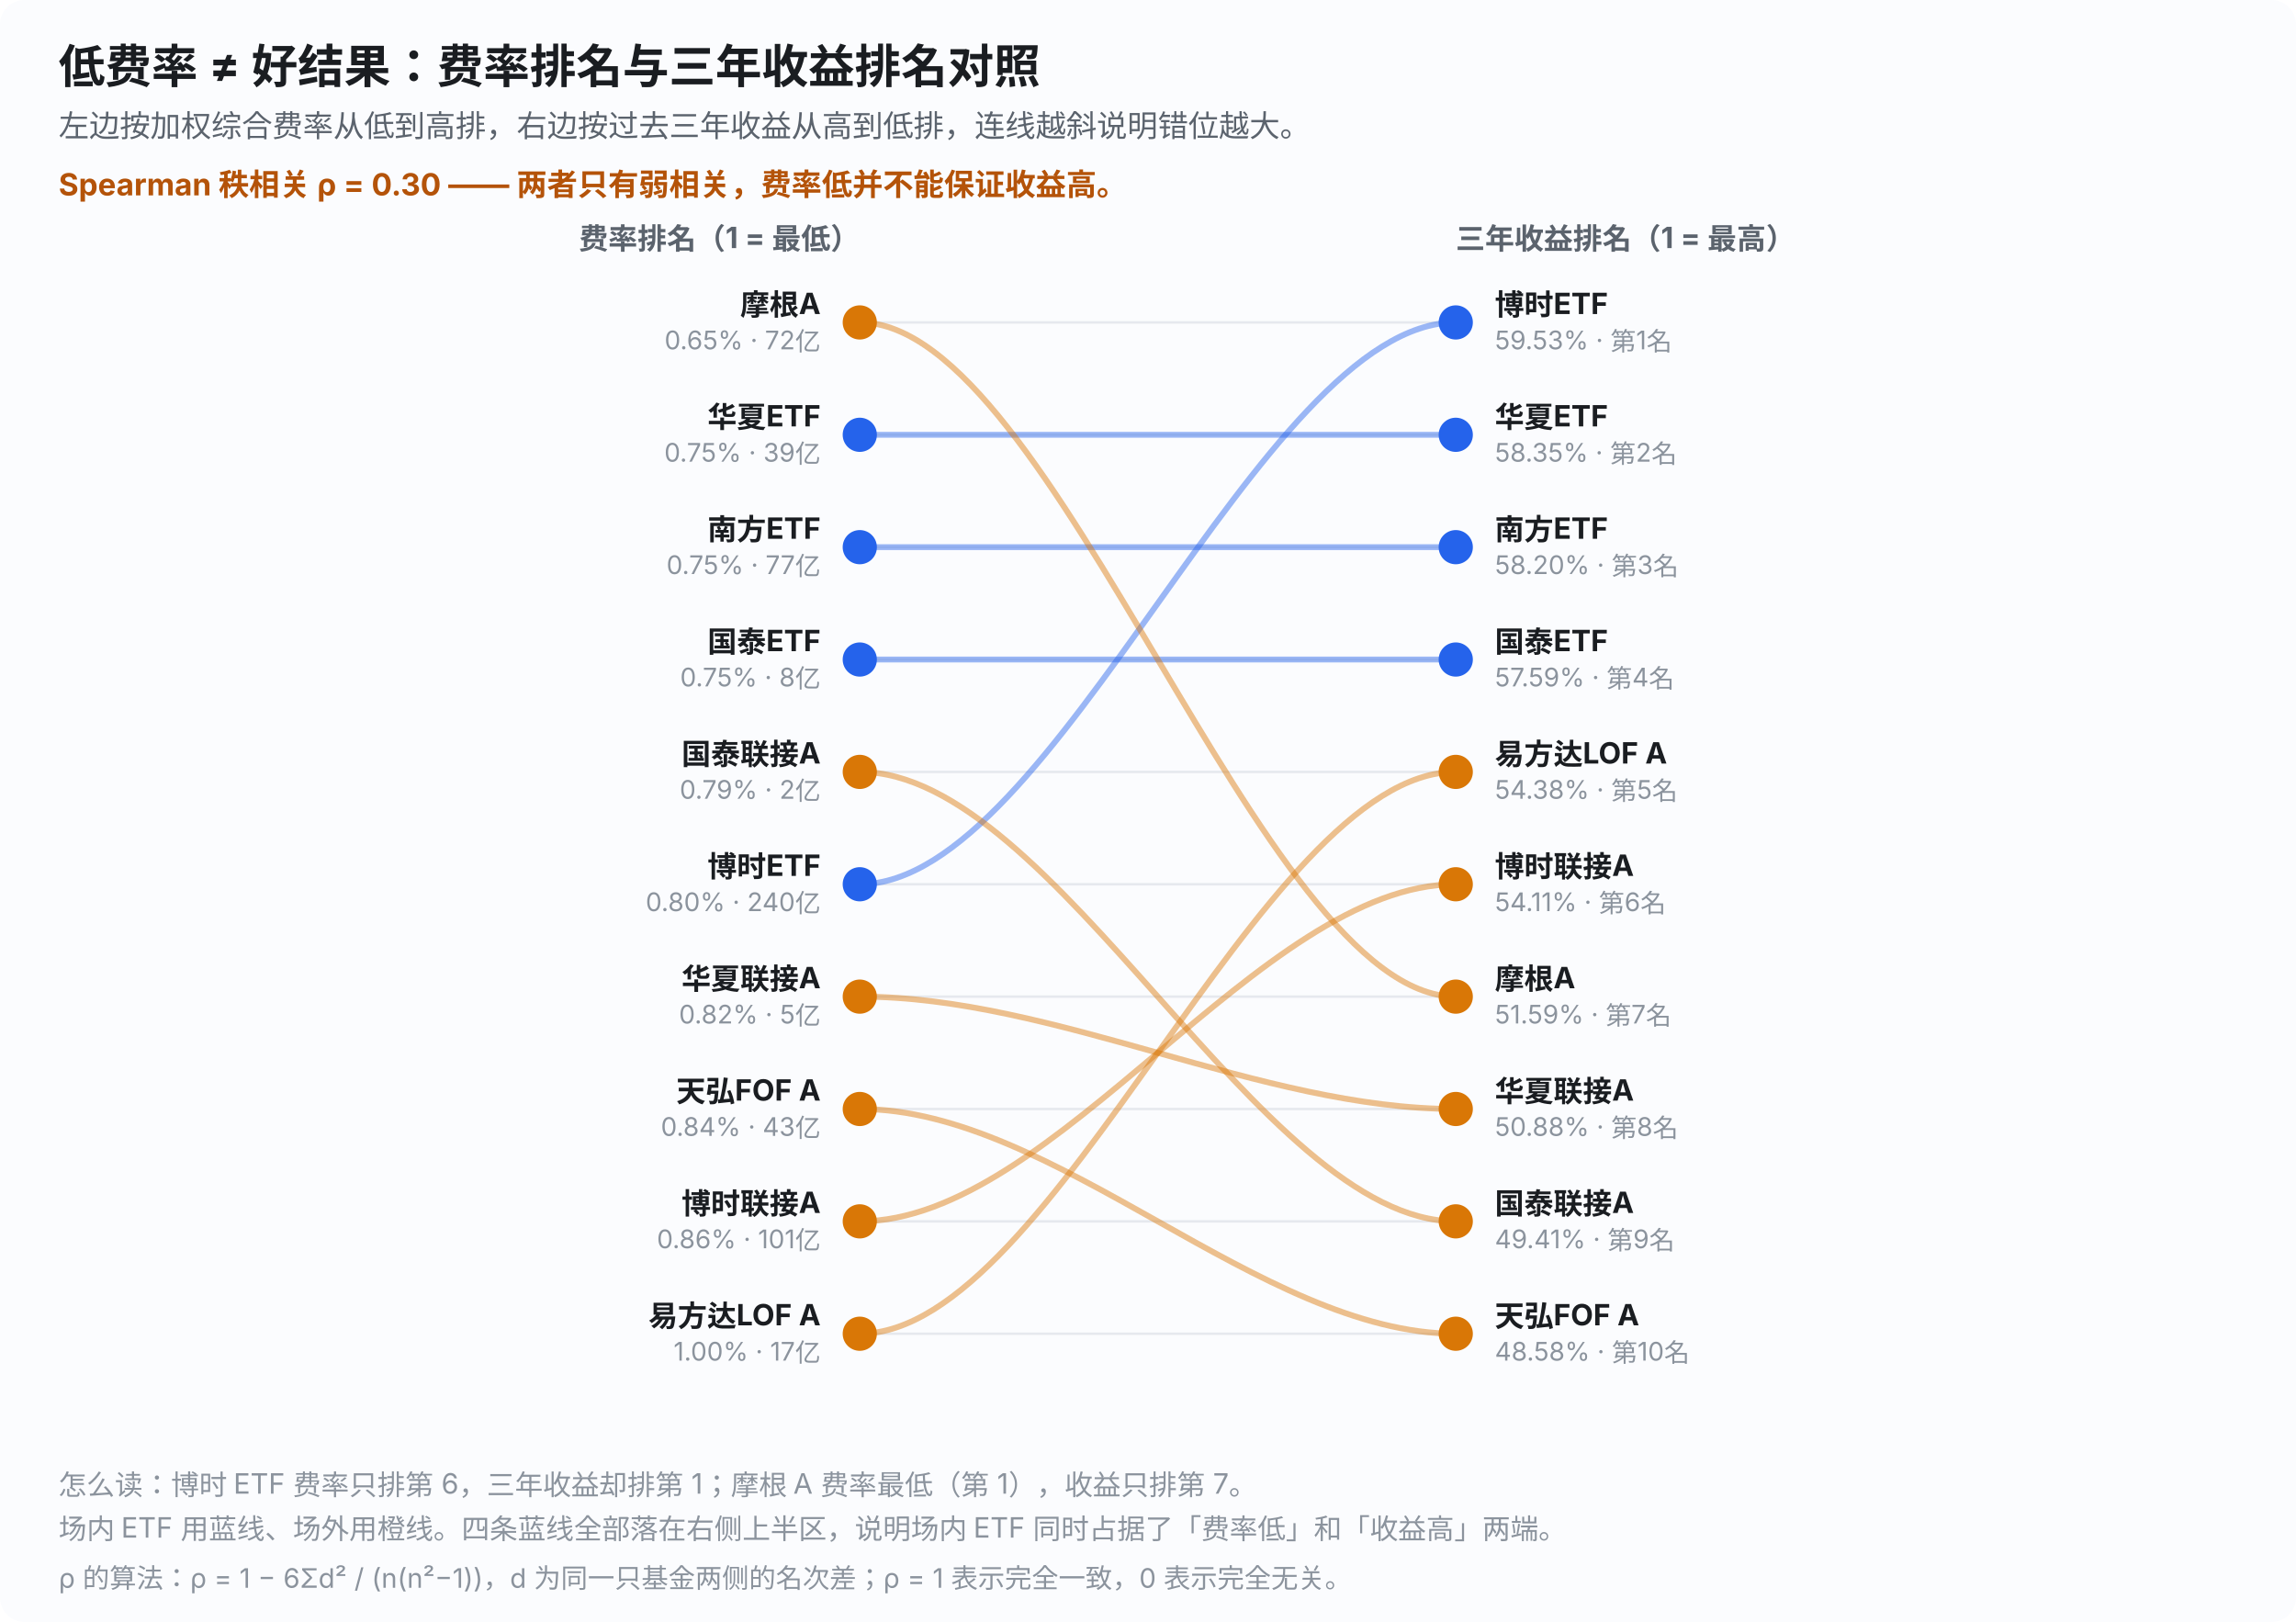
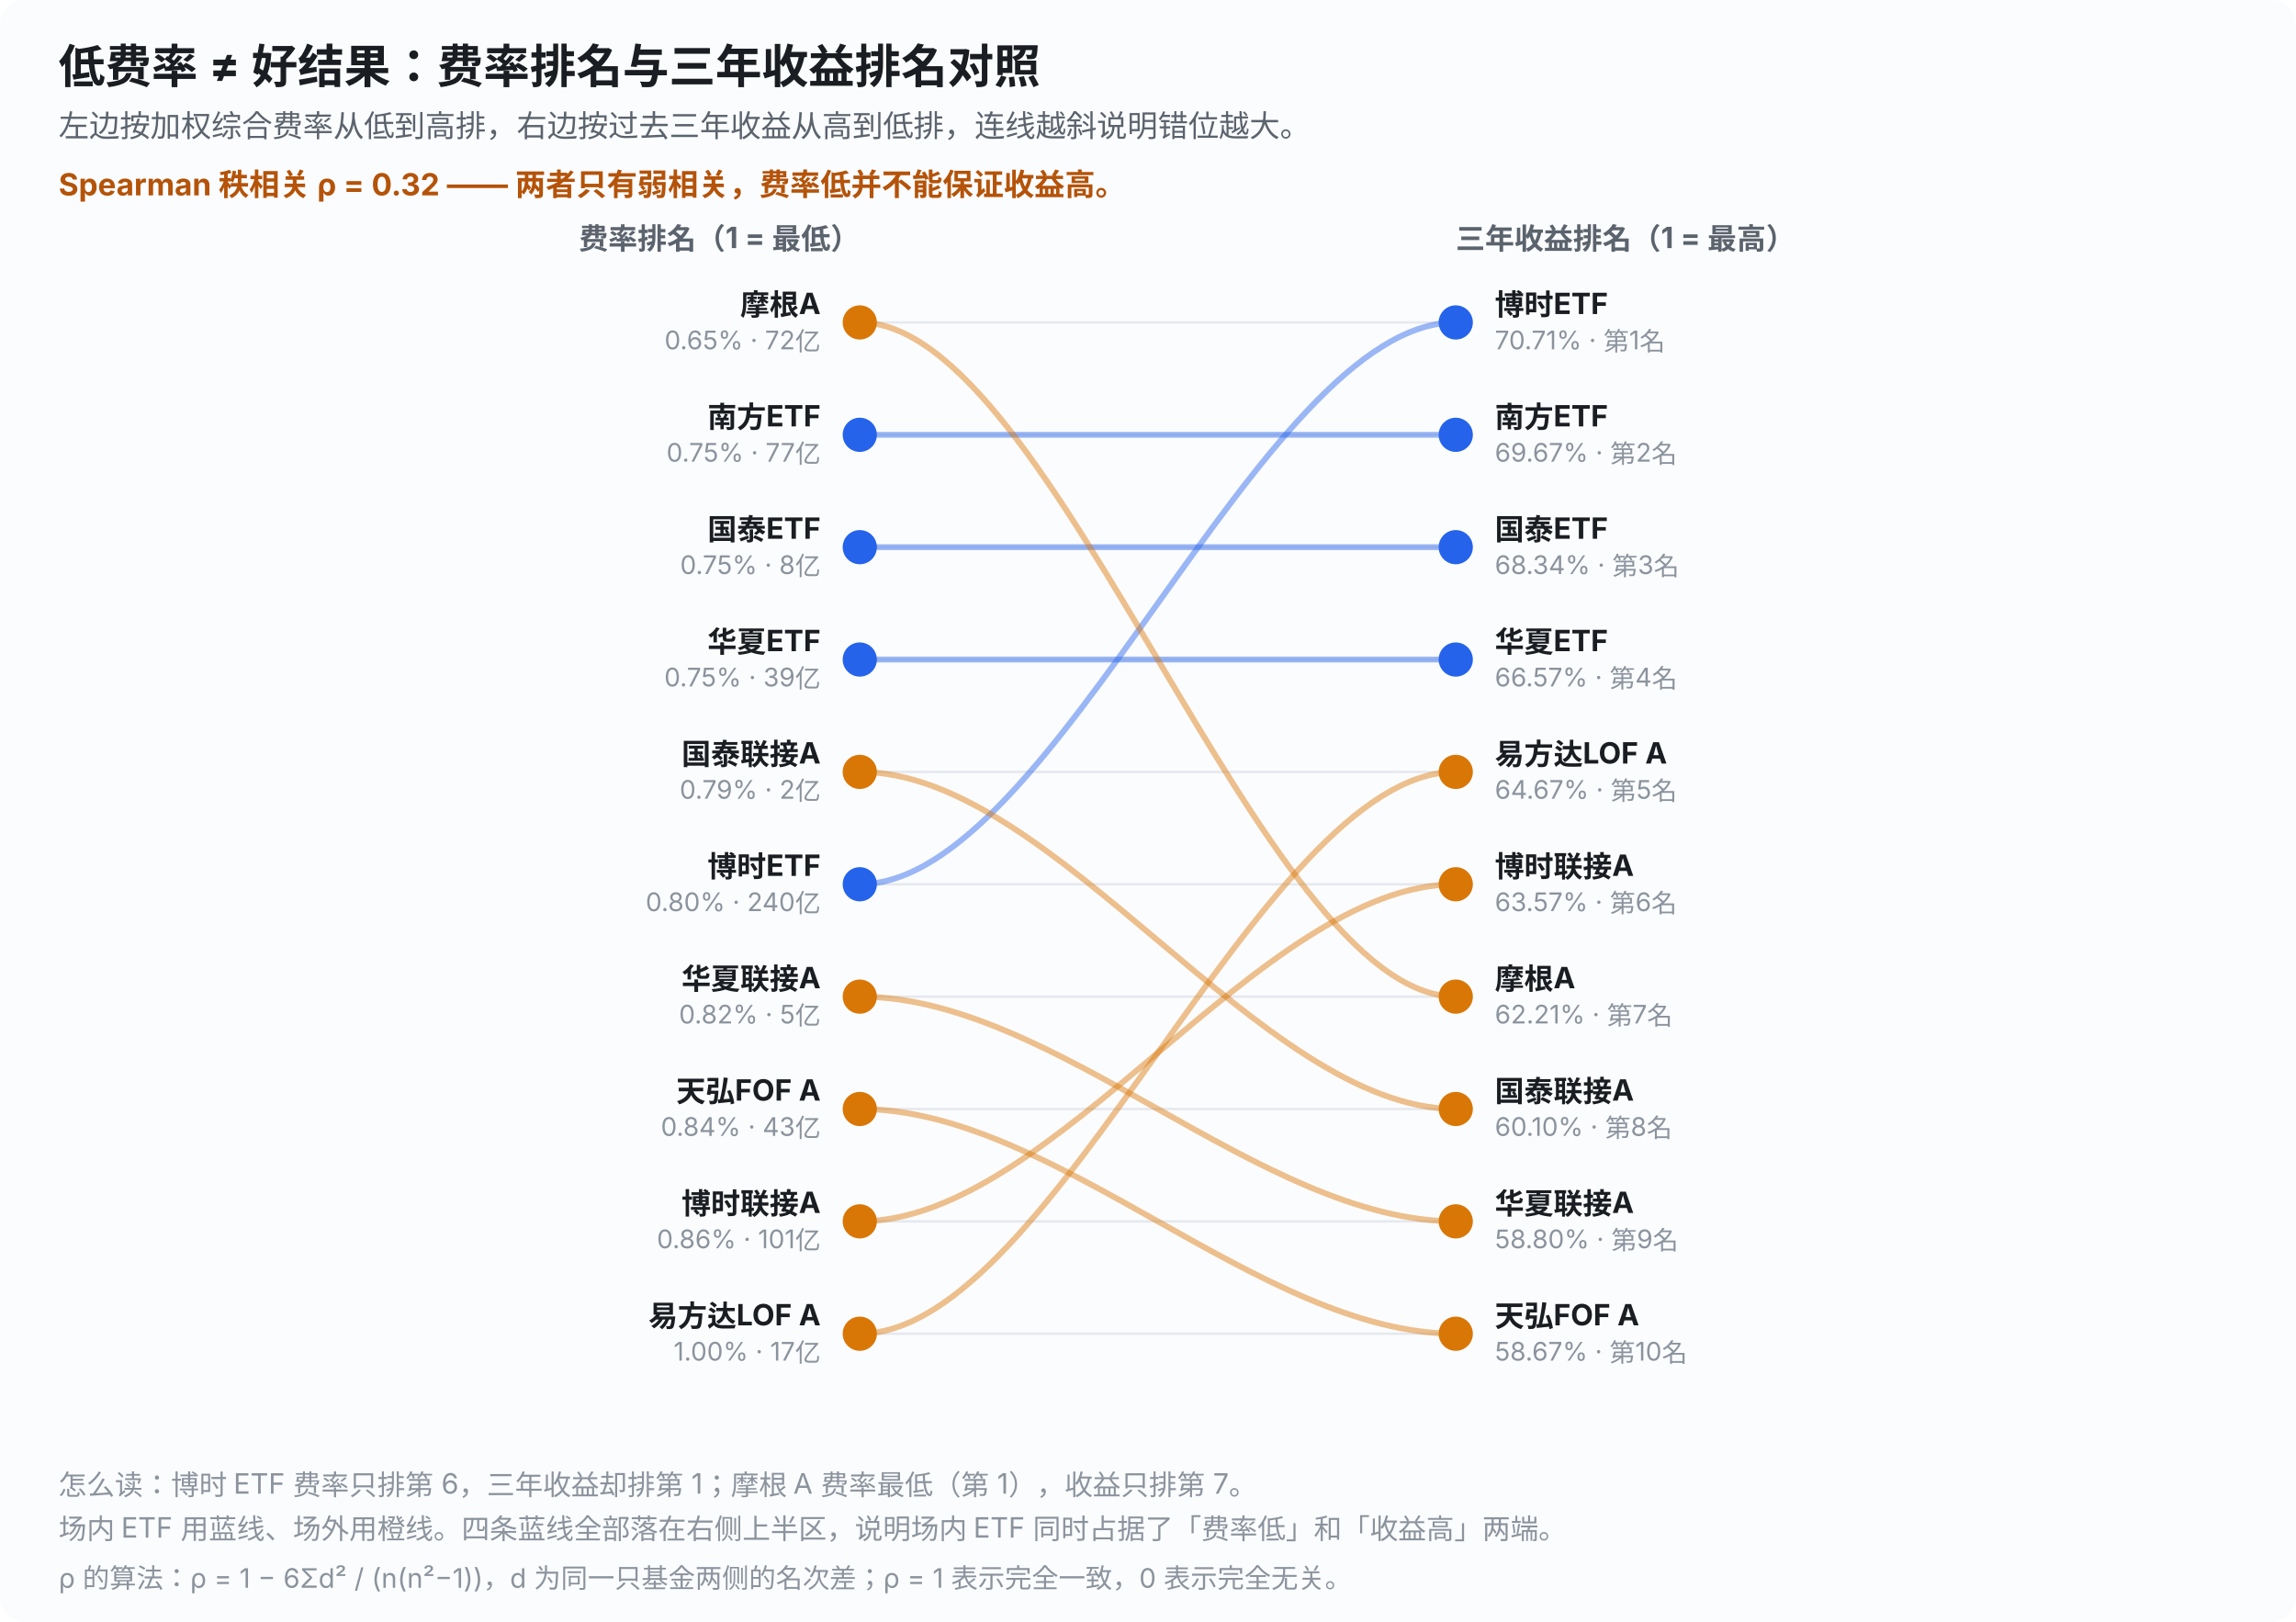
<svg xmlns="http://www.w3.org/2000/svg" width="940" height="664" viewBox="0 0 940 664" role="img">
  <rect width="940" height="664" fill="#fbfcfe" rx="10" />
  <text x="24.0" y="34.0" font-family="-apple-system,BlinkMacSystemFont,'Segoe UI','PingFang SC','Hiragino Sans GB','Microsoft YaHei',sans-serif" font-size="19.0" fill="#1a1d21" text-anchor="start" font-weight="650">低费率 ≠ 好结果：费率排名与三年收益排名对照</text>
  <text x="24.0" y="56.0" font-family="-apple-system,BlinkMacSystemFont,'Segoe UI','PingFang SC','Hiragino Sans GB','Microsoft YaHei',sans-serif" font-size="12.5" fill="#5b636d" text-anchor="start">左边按加权综合费率从低到高排，右边按过去三年收益从高到低排，连线越斜说明错位越大。</text>
-   <text x="24.0" y="80.0" font-family="-apple-system,BlinkMacSystemFont,'Segoe UI','PingFang SC','Hiragino Sans GB','Microsoft YaHei',sans-serif" font-size="12.5" fill="#b45309" text-anchor="start" font-weight="650">Spearman 秩相关 ρ = 0.30 —— 两者只有弱相关，费率低并不能保证收益高。</text>
+   <text x="24.0" y="80.0" font-family="-apple-system,BlinkMacSystemFont,'Segoe UI','PingFang SC','Hiragino Sans GB','Microsoft YaHei',sans-serif" font-size="12.5" fill="#b45309" text-anchor="start" font-weight="650">Spearman 秩相关 ρ = 0.32 —— 两者只有弱相关，费率低并不能保证收益高。</text>
  <text x="352.0" y="102.0" font-family="-apple-system,BlinkMacSystemFont,'Segoe UI','PingFang SC','Hiragino Sans GB','Microsoft YaHei',sans-serif" font-size="12.0" fill="#5b636d" text-anchor="end" font-weight="650">费率排名（1 = 最低）</text>
  <text x="596.0" y="102.0" font-family="-apple-system,BlinkMacSystemFont,'Segoe UI','PingFang SC','Hiragino Sans GB','Microsoft YaHei',sans-serif" font-size="12.0" fill="#5b636d" text-anchor="start" font-weight="650">三年收益排名（1 = 最高）</text>
  <line x1="352" y1="132.0" x2="596" y2="132.0" stroke="#e6e9ee" stroke-width="1" />
  <line x1="352" y1="178.0" x2="596" y2="178.0" stroke="#e6e9ee" stroke-width="1" />
  <line x1="352" y1="224.0" x2="596" y2="224.0" stroke="#e6e9ee" stroke-width="1" />
  <line x1="352" y1="270.0" x2="596" y2="270.0" stroke="#e6e9ee" stroke-width="1" />
  <line x1="352" y1="316.0" x2="596" y2="316.0" stroke="#e6e9ee" stroke-width="1" />
  <line x1="352" y1="362.0" x2="596" y2="362.0" stroke="#e6e9ee" stroke-width="1" />
  <line x1="352" y1="408.0" x2="596" y2="408.0" stroke="#e6e9ee" stroke-width="1" />
  <line x1="352" y1="454.0" x2="596" y2="454.0" stroke="#e6e9ee" stroke-width="1" />
  <line x1="352" y1="500.0" x2="596" y2="500.0" stroke="#e6e9ee" stroke-width="1" />
  <line x1="352" y1="546.0" x2="596" y2="546.0" stroke="#e6e9ee" stroke-width="1" />
+   <path d="M 352 362.0 C 432 362.0, 516 132.0, 596 132.0" fill="none" stroke="#2563eb" stroke-width="2.4" stroke-opacity="0.45" />
  <path d="M 352 178.0 C 432 178.0, 516 178.0, 596 178.0" fill="none" stroke="#2563eb" stroke-width="2.4" stroke-opacity="0.45" />
-   <path d="M 352 362.0 C 432 362.0, 516 132.0, 596 132.0" fill="none" stroke="#2563eb" stroke-width="2.4" stroke-opacity="0.45" />
  <path d="M 352 224.0 C 432 224.0, 516 224.0, 596 224.0" fill="none" stroke="#2563eb" stroke-width="2.4" stroke-opacity="0.45" />
  <path d="M 352 270.0 C 432 270.0, 516 270.0, 596 270.0" fill="none" stroke="#2563eb" stroke-width="2.4" stroke-opacity="0.45" />
  <path d="M 352 132.0 C 432 132.0, 516 408.0, 596 408.0" fill="none" stroke="#d97706" stroke-width="2.4" stroke-opacity="0.45" />
+   <path d="M 352 316.0 C 432 316.0, 516 454.0, 596 454.0" fill="none" stroke="#d97706" stroke-width="2.4" stroke-opacity="0.45" />
  <path d="M 352 500.0 C 432 500.0, 516 362.0, 596 362.0" fill="none" stroke="#d97706" stroke-width="2.4" stroke-opacity="0.45" />
-   <path d="M 352 408.0 C 432 408.0, 516 454.0, 596 454.0" fill="none" stroke="#d97706" stroke-width="2.4" stroke-opacity="0.45" />
  <path d="M 352 546.0 C 432 546.0, 516 316.0, 596 316.0" fill="none" stroke="#d97706" stroke-width="2.4" stroke-opacity="0.45" />
+   <path d="M 352 408.0 C 432 408.0, 516 500.0, 596 500.0" fill="none" stroke="#d97706" stroke-width="2.4" stroke-opacity="0.45" />
  <path d="M 352 454.0 C 432 454.0, 516 546.0, 596 546.0" fill="none" stroke="#d97706" stroke-width="2.4" stroke-opacity="0.45" />
-   <path d="M 352 316.0 C 432 316.0, 516 500.0, 596 500.0" fill="none" stroke="#d97706" stroke-width="2.4" stroke-opacity="0.45" />
-   <text x="336.0" y="175.0" font-family="-apple-system,BlinkMacSystemFont,'Segoe UI','PingFang SC','Hiragino Sans GB','Microsoft YaHei',sans-serif" font-size="12.0" fill="#1a1d21" text-anchor="end" font-weight="650">华夏ETF</text>
-   <text x="336.0" y="189.0" font-family="-apple-system,BlinkMacSystemFont,'Segoe UI','PingFang SC','Hiragino Sans GB','Microsoft YaHei',sans-serif" font-size="10.5" fill="#8b939d" text-anchor="end">0.75% · 39亿</text>
-   <circle cx="352" cy="178.0" r="7" fill="#2563eb" />
-   <circle cx="596" cy="178.0" r="7" fill="#2563eb" />
-   <text x="612.0" y="175.0" font-family="-apple-system,BlinkMacSystemFont,'Segoe UI','PingFang SC','Hiragino Sans GB','Microsoft YaHei',sans-serif" font-size="12.0" fill="#1a1d21" text-anchor="start" font-weight="650">华夏ETF</text>
-   <text x="612.0" y="189.0" font-family="-apple-system,BlinkMacSystemFont,'Segoe UI','PingFang SC','Hiragino Sans GB','Microsoft YaHei',sans-serif" font-size="10.5" fill="#8b939d" text-anchor="start">58.35% · 第2名</text>
  <text x="336.0" y="359.0" font-family="-apple-system,BlinkMacSystemFont,'Segoe UI','PingFang SC','Hiragino Sans GB','Microsoft YaHei',sans-serif" font-size="12.0" fill="#1a1d21" text-anchor="end" font-weight="650">博时ETF</text>
  <text x="336.0" y="373.0" font-family="-apple-system,BlinkMacSystemFont,'Segoe UI','PingFang SC','Hiragino Sans GB','Microsoft YaHei',sans-serif" font-size="10.5" fill="#8b939d" text-anchor="end">0.80% · 240亿</text>
  <circle cx="352" cy="362.0" r="7" fill="#2563eb" />
  <circle cx="596" cy="132.0" r="7" fill="#2563eb" />
  <text x="612.0" y="129.0" font-family="-apple-system,BlinkMacSystemFont,'Segoe UI','PingFang SC','Hiragino Sans GB','Microsoft YaHei',sans-serif" font-size="12.0" fill="#1a1d21" text-anchor="start" font-weight="650">博时ETF</text>
-   <text x="612.0" y="143.0" font-family="-apple-system,BlinkMacSystemFont,'Segoe UI','PingFang SC','Hiragino Sans GB','Microsoft YaHei',sans-serif" font-size="10.5" fill="#8b939d" text-anchor="start">59.53% · 第1名</text>
-   <text x="336.0" y="221.0" font-family="-apple-system,BlinkMacSystemFont,'Segoe UI','PingFang SC','Hiragino Sans GB','Microsoft YaHei',sans-serif" font-size="12.0" fill="#1a1d21" text-anchor="end" font-weight="650">南方ETF</text>
-   <text x="336.0" y="235.0" font-family="-apple-system,BlinkMacSystemFont,'Segoe UI','PingFang SC','Hiragino Sans GB','Microsoft YaHei',sans-serif" font-size="10.5" fill="#8b939d" text-anchor="end">0.75% · 77亿</text>
+   <text x="612.0" y="143.0" font-family="-apple-system,BlinkMacSystemFont,'Segoe UI','PingFang SC','Hiragino Sans GB','Microsoft YaHei',sans-serif" font-size="10.5" fill="#8b939d" text-anchor="start">70.71% · 第1名</text>
+   <text x="336.0" y="175.0" font-family="-apple-system,BlinkMacSystemFont,'Segoe UI','PingFang SC','Hiragino Sans GB','Microsoft YaHei',sans-serif" font-size="12.0" fill="#1a1d21" text-anchor="end" font-weight="650">南方ETF</text>
+   <text x="336.0" y="189.0" font-family="-apple-system,BlinkMacSystemFont,'Segoe UI','PingFang SC','Hiragino Sans GB','Microsoft YaHei',sans-serif" font-size="10.5" fill="#8b939d" text-anchor="end">0.75% · 77亿</text>
+   <circle cx="352" cy="178.0" r="7" fill="#2563eb" />
+   <circle cx="596" cy="178.0" r="7" fill="#2563eb" />
+   <text x="612.0" y="175.0" font-family="-apple-system,BlinkMacSystemFont,'Segoe UI','PingFang SC','Hiragino Sans GB','Microsoft YaHei',sans-serif" font-size="12.0" fill="#1a1d21" text-anchor="start" font-weight="650">南方ETF</text>
+   <text x="612.0" y="189.0" font-family="-apple-system,BlinkMacSystemFont,'Segoe UI','PingFang SC','Hiragino Sans GB','Microsoft YaHei',sans-serif" font-size="10.5" fill="#8b939d" text-anchor="start">69.67% · 第2名</text>
+   <text x="336.0" y="221.0" font-family="-apple-system,BlinkMacSystemFont,'Segoe UI','PingFang SC','Hiragino Sans GB','Microsoft YaHei',sans-serif" font-size="12.0" fill="#1a1d21" text-anchor="end" font-weight="650">国泰ETF</text>
+   <text x="336.0" y="235.0" font-family="-apple-system,BlinkMacSystemFont,'Segoe UI','PingFang SC','Hiragino Sans GB','Microsoft YaHei',sans-serif" font-size="10.5" fill="#8b939d" text-anchor="end">0.75% · 8亿</text>
  <circle cx="352" cy="224.0" r="7" fill="#2563eb" />
  <circle cx="596" cy="224.0" r="7" fill="#2563eb" />
-   <text x="612.0" y="221.0" font-family="-apple-system,BlinkMacSystemFont,'Segoe UI','PingFang SC','Hiragino Sans GB','Microsoft YaHei',sans-serif" font-size="12.0" fill="#1a1d21" text-anchor="start" font-weight="650">南方ETF</text>
-   <text x="612.0" y="235.0" font-family="-apple-system,BlinkMacSystemFont,'Segoe UI','PingFang SC','Hiragino Sans GB','Microsoft YaHei',sans-serif" font-size="10.5" fill="#8b939d" text-anchor="start">58.20% · 第3名</text>
-   <text x="336.0" y="267.0" font-family="-apple-system,BlinkMacSystemFont,'Segoe UI','PingFang SC','Hiragino Sans GB','Microsoft YaHei',sans-serif" font-size="12.0" fill="#1a1d21" text-anchor="end" font-weight="650">国泰ETF</text>
-   <text x="336.0" y="281.0" font-family="-apple-system,BlinkMacSystemFont,'Segoe UI','PingFang SC','Hiragino Sans GB','Microsoft YaHei',sans-serif" font-size="10.5" fill="#8b939d" text-anchor="end">0.75% · 8亿</text>
+   <text x="612.0" y="221.0" font-family="-apple-system,BlinkMacSystemFont,'Segoe UI','PingFang SC','Hiragino Sans GB','Microsoft YaHei',sans-serif" font-size="12.0" fill="#1a1d21" text-anchor="start" font-weight="650">国泰ETF</text>
+   <text x="612.0" y="235.0" font-family="-apple-system,BlinkMacSystemFont,'Segoe UI','PingFang SC','Hiragino Sans GB','Microsoft YaHei',sans-serif" font-size="10.5" fill="#8b939d" text-anchor="start">68.34% · 第3名</text>
+   <text x="336.0" y="267.0" font-family="-apple-system,BlinkMacSystemFont,'Segoe UI','PingFang SC','Hiragino Sans GB','Microsoft YaHei',sans-serif" font-size="12.0" fill="#1a1d21" text-anchor="end" font-weight="650">华夏ETF</text>
+   <text x="336.0" y="281.0" font-family="-apple-system,BlinkMacSystemFont,'Segoe UI','PingFang SC','Hiragino Sans GB','Microsoft YaHei',sans-serif" font-size="10.5" fill="#8b939d" text-anchor="end">0.75% · 39亿</text>
  <circle cx="352" cy="270.0" r="7" fill="#2563eb" />
  <circle cx="596" cy="270.0" r="7" fill="#2563eb" />
-   <text x="612.0" y="267.0" font-family="-apple-system,BlinkMacSystemFont,'Segoe UI','PingFang SC','Hiragino Sans GB','Microsoft YaHei',sans-serif" font-size="12.0" fill="#1a1d21" text-anchor="start" font-weight="650">国泰ETF</text>
-   <text x="612.0" y="281.0" font-family="-apple-system,BlinkMacSystemFont,'Segoe UI','PingFang SC','Hiragino Sans GB','Microsoft YaHei',sans-serif" font-size="10.5" fill="#8b939d" text-anchor="start">57.59% · 第4名</text>
+   <text x="612.0" y="267.0" font-family="-apple-system,BlinkMacSystemFont,'Segoe UI','PingFang SC','Hiragino Sans GB','Microsoft YaHei',sans-serif" font-size="12.0" fill="#1a1d21" text-anchor="start" font-weight="650">华夏ETF</text>
+   <text x="612.0" y="281.0" font-family="-apple-system,BlinkMacSystemFont,'Segoe UI','PingFang SC','Hiragino Sans GB','Microsoft YaHei',sans-serif" font-size="10.5" fill="#8b939d" text-anchor="start">66.57% · 第4名</text>
  <text x="336.0" y="129.0" font-family="-apple-system,BlinkMacSystemFont,'Segoe UI','PingFang SC','Hiragino Sans GB','Microsoft YaHei',sans-serif" font-size="12.0" fill="#1a1d21" text-anchor="end" font-weight="650">摩根A</text>
  <text x="336.0" y="143.0" font-family="-apple-system,BlinkMacSystemFont,'Segoe UI','PingFang SC','Hiragino Sans GB','Microsoft YaHei',sans-serif" font-size="10.5" fill="#8b939d" text-anchor="end">0.65% · 72亿</text>
  <circle cx="352" cy="132.0" r="7" fill="#d97706" />
  <circle cx="596" cy="408.0" r="7" fill="#d97706" />
  <text x="612.0" y="405.0" font-family="-apple-system,BlinkMacSystemFont,'Segoe UI','PingFang SC','Hiragino Sans GB','Microsoft YaHei',sans-serif" font-size="12.0" fill="#1a1d21" text-anchor="start" font-weight="650">摩根A</text>
-   <text x="612.0" y="419.0" font-family="-apple-system,BlinkMacSystemFont,'Segoe UI','PingFang SC','Hiragino Sans GB','Microsoft YaHei',sans-serif" font-size="10.5" fill="#8b939d" text-anchor="start">51.59% · 第7名</text>
+   <text x="612.0" y="419.0" font-family="-apple-system,BlinkMacSystemFont,'Segoe UI','PingFang SC','Hiragino Sans GB','Microsoft YaHei',sans-serif" font-size="10.5" fill="#8b939d" text-anchor="start">62.21% · 第7名</text>
+   <text x="336.0" y="313.0" font-family="-apple-system,BlinkMacSystemFont,'Segoe UI','PingFang SC','Hiragino Sans GB','Microsoft YaHei',sans-serif" font-size="12.0" fill="#1a1d21" text-anchor="end" font-weight="650">国泰联接A</text>
+   <text x="336.0" y="327.0" font-family="-apple-system,BlinkMacSystemFont,'Segoe UI','PingFang SC','Hiragino Sans GB','Microsoft YaHei',sans-serif" font-size="10.5" fill="#8b939d" text-anchor="end">0.79% · 2亿</text>
+   <circle cx="352" cy="316.0" r="7" fill="#d97706" />
+   <circle cx="596" cy="454.0" r="7" fill="#d97706" />
+   <text x="612.0" y="451.0" font-family="-apple-system,BlinkMacSystemFont,'Segoe UI','PingFang SC','Hiragino Sans GB','Microsoft YaHei',sans-serif" font-size="12.0" fill="#1a1d21" text-anchor="start" font-weight="650">国泰联接A</text>
+   <text x="612.0" y="465.0" font-family="-apple-system,BlinkMacSystemFont,'Segoe UI','PingFang SC','Hiragino Sans GB','Microsoft YaHei',sans-serif" font-size="10.5" fill="#8b939d" text-anchor="start">60.10% · 第8名</text>
  <text x="336.0" y="497.0" font-family="-apple-system,BlinkMacSystemFont,'Segoe UI','PingFang SC','Hiragino Sans GB','Microsoft YaHei',sans-serif" font-size="12.0" fill="#1a1d21" text-anchor="end" font-weight="650">博时联接A</text>
  <text x="336.0" y="511.0" font-family="-apple-system,BlinkMacSystemFont,'Segoe UI','PingFang SC','Hiragino Sans GB','Microsoft YaHei',sans-serif" font-size="10.5" fill="#8b939d" text-anchor="end">0.86% · 101亿</text>
  <circle cx="352" cy="500.0" r="7" fill="#d97706" />
  <circle cx="596" cy="362.0" r="7" fill="#d97706" />
  <text x="612.0" y="359.0" font-family="-apple-system,BlinkMacSystemFont,'Segoe UI','PingFang SC','Hiragino Sans GB','Microsoft YaHei',sans-serif" font-size="12.0" fill="#1a1d21" text-anchor="start" font-weight="650">博时联接A</text>
-   <text x="612.0" y="373.0" font-family="-apple-system,BlinkMacSystemFont,'Segoe UI','PingFang SC','Hiragino Sans GB','Microsoft YaHei',sans-serif" font-size="10.5" fill="#8b939d" text-anchor="start">54.11% · 第6名</text>
-   <text x="336.0" y="405.0" font-family="-apple-system,BlinkMacSystemFont,'Segoe UI','PingFang SC','Hiragino Sans GB','Microsoft YaHei',sans-serif" font-size="12.0" fill="#1a1d21" text-anchor="end" font-weight="650">华夏联接A</text>
-   <text x="336.0" y="419.0" font-family="-apple-system,BlinkMacSystemFont,'Segoe UI','PingFang SC','Hiragino Sans GB','Microsoft YaHei',sans-serif" font-size="10.5" fill="#8b939d" text-anchor="end">0.82% · 5亿</text>
-   <circle cx="352" cy="408.0" r="7" fill="#d97706" />
-   <circle cx="596" cy="454.0" r="7" fill="#d97706" />
-   <text x="612.0" y="451.0" font-family="-apple-system,BlinkMacSystemFont,'Segoe UI','PingFang SC','Hiragino Sans GB','Microsoft YaHei',sans-serif" font-size="12.0" fill="#1a1d21" text-anchor="start" font-weight="650">华夏联接A</text>
-   <text x="612.0" y="465.0" font-family="-apple-system,BlinkMacSystemFont,'Segoe UI','PingFang SC','Hiragino Sans GB','Microsoft YaHei',sans-serif" font-size="10.5" fill="#8b939d" text-anchor="start">50.88% · 第8名</text>
+   <text x="612.0" y="373.0" font-family="-apple-system,BlinkMacSystemFont,'Segoe UI','PingFang SC','Hiragino Sans GB','Microsoft YaHei',sans-serif" font-size="10.5" fill="#8b939d" text-anchor="start">63.57% · 第6名</text>
  <text x="336.0" y="543.0" font-family="-apple-system,BlinkMacSystemFont,'Segoe UI','PingFang SC','Hiragino Sans GB','Microsoft YaHei',sans-serif" font-size="12.0" fill="#1a1d21" text-anchor="end" font-weight="650">易方达LOF A</text>
  <text x="336.0" y="557.0" font-family="-apple-system,BlinkMacSystemFont,'Segoe UI','PingFang SC','Hiragino Sans GB','Microsoft YaHei',sans-serif" font-size="10.5" fill="#8b939d" text-anchor="end">1.00% · 17亿</text>
  <circle cx="352" cy="546.0" r="7" fill="#d97706" />
  <circle cx="596" cy="316.0" r="7" fill="#d97706" />
  <text x="612.0" y="313.0" font-family="-apple-system,BlinkMacSystemFont,'Segoe UI','PingFang SC','Hiragino Sans GB','Microsoft YaHei',sans-serif" font-size="12.0" fill="#1a1d21" text-anchor="start" font-weight="650">易方达LOF A</text>
-   <text x="612.0" y="327.0" font-family="-apple-system,BlinkMacSystemFont,'Segoe UI','PingFang SC','Hiragino Sans GB','Microsoft YaHei',sans-serif" font-size="10.5" fill="#8b939d" text-anchor="start">54.38% · 第5名</text>
+   <text x="612.0" y="327.0" font-family="-apple-system,BlinkMacSystemFont,'Segoe UI','PingFang SC','Hiragino Sans GB','Microsoft YaHei',sans-serif" font-size="10.5" fill="#8b939d" text-anchor="start">64.67% · 第5名</text>
+   <text x="336.0" y="405.0" font-family="-apple-system,BlinkMacSystemFont,'Segoe UI','PingFang SC','Hiragino Sans GB','Microsoft YaHei',sans-serif" font-size="12.0" fill="#1a1d21" text-anchor="end" font-weight="650">华夏联接A</text>
+   <text x="336.0" y="419.0" font-family="-apple-system,BlinkMacSystemFont,'Segoe UI','PingFang SC','Hiragino Sans GB','Microsoft YaHei',sans-serif" font-size="10.5" fill="#8b939d" text-anchor="end">0.82% · 5亿</text>
+   <circle cx="352" cy="408.0" r="7" fill="#d97706" />
+   <circle cx="596" cy="500.0" r="7" fill="#d97706" />
+   <text x="612.0" y="497.0" font-family="-apple-system,BlinkMacSystemFont,'Segoe UI','PingFang SC','Hiragino Sans GB','Microsoft YaHei',sans-serif" font-size="12.0" fill="#1a1d21" text-anchor="start" font-weight="650">华夏联接A</text>
+   <text x="612.0" y="511.0" font-family="-apple-system,BlinkMacSystemFont,'Segoe UI','PingFang SC','Hiragino Sans GB','Microsoft YaHei',sans-serif" font-size="10.5" fill="#8b939d" text-anchor="start">58.80% · 第9名</text>
  <text x="336.0" y="451.0" font-family="-apple-system,BlinkMacSystemFont,'Segoe UI','PingFang SC','Hiragino Sans GB','Microsoft YaHei',sans-serif" font-size="12.0" fill="#1a1d21" text-anchor="end" font-weight="650">天弘FOF A</text>
  <text x="336.0" y="465.0" font-family="-apple-system,BlinkMacSystemFont,'Segoe UI','PingFang SC','Hiragino Sans GB','Microsoft YaHei',sans-serif" font-size="10.5" fill="#8b939d" text-anchor="end">0.84% · 43亿</text>
  <circle cx="352" cy="454.0" r="7" fill="#d97706" />
  <circle cx="596" cy="546.0" r="7" fill="#d97706" />
  <text x="612.0" y="543.0" font-family="-apple-system,BlinkMacSystemFont,'Segoe UI','PingFang SC','Hiragino Sans GB','Microsoft YaHei',sans-serif" font-size="12.0" fill="#1a1d21" text-anchor="start" font-weight="650">天弘FOF A</text>
-   <text x="612.0" y="557.0" font-family="-apple-system,BlinkMacSystemFont,'Segoe UI','PingFang SC','Hiragino Sans GB','Microsoft YaHei',sans-serif" font-size="10.5" fill="#8b939d" text-anchor="start">48.58% · 第10名</text>
-   <text x="336.0" y="313.0" font-family="-apple-system,BlinkMacSystemFont,'Segoe UI','PingFang SC','Hiragino Sans GB','Microsoft YaHei',sans-serif" font-size="12.0" fill="#1a1d21" text-anchor="end" font-weight="650">国泰联接A</text>
-   <text x="336.0" y="327.0" font-family="-apple-system,BlinkMacSystemFont,'Segoe UI','PingFang SC','Hiragino Sans GB','Microsoft YaHei',sans-serif" font-size="10.5" fill="#8b939d" text-anchor="end">0.79% · 2亿</text>
-   <circle cx="352" cy="316.0" r="7" fill="#d97706" />
-   <circle cx="596" cy="500.0" r="7" fill="#d97706" />
-   <text x="612.0" y="497.0" font-family="-apple-system,BlinkMacSystemFont,'Segoe UI','PingFang SC','Hiragino Sans GB','Microsoft YaHei',sans-serif" font-size="12.0" fill="#1a1d21" text-anchor="start" font-weight="650">国泰联接A</text>
-   <text x="612.0" y="511.0" font-family="-apple-system,BlinkMacSystemFont,'Segoe UI','PingFang SC','Hiragino Sans GB','Microsoft YaHei',sans-serif" font-size="10.5" fill="#8b939d" text-anchor="start">49.41% · 第9名</text>
+   <text x="612.0" y="557.0" font-family="-apple-system,BlinkMacSystemFont,'Segoe UI','PingFang SC','Hiragino Sans GB','Microsoft YaHei',sans-serif" font-size="10.5" fill="#8b939d" text-anchor="start">58.67% · 第10名</text>
  <text x="24.0" y="612.0" font-family="-apple-system,BlinkMacSystemFont,'Segoe UI','PingFang SC','Hiragino Sans GB','Microsoft YaHei',sans-serif" font-size="11.5" fill="#8b939d" text-anchor="start">怎么读：博时 ETF 费率只排第 6，三年收益却排第 1；摩根 A 费率最低（第 1），收益只排第 7。</text>
  <text x="24.0" y="630.0" font-family="-apple-system,BlinkMacSystemFont,'Segoe UI','PingFang SC','Hiragino Sans GB','Microsoft YaHei',sans-serif" font-size="11.5" fill="#8b939d" text-anchor="start">场内 ETF 用蓝线、场外用橙线。四条蓝线全部落在右侧上半区，说明场内 ETF 同时占据了「费率低」和「收益高」两端。</text>
  <text x="24.0" y="650.0" font-family="-apple-system,BlinkMacSystemFont,'Segoe UI','PingFang SC','Hiragino Sans GB','Microsoft YaHei',sans-serif" font-size="11.0" fill="#8b939d" text-anchor="start">ρ 的算法：ρ = 1 − 6Σd² / (n(n²−1))，d 为同一只基金两侧的名次差；ρ = 1 表示完全一致，0 表示完全无关。</text>
</svg>
